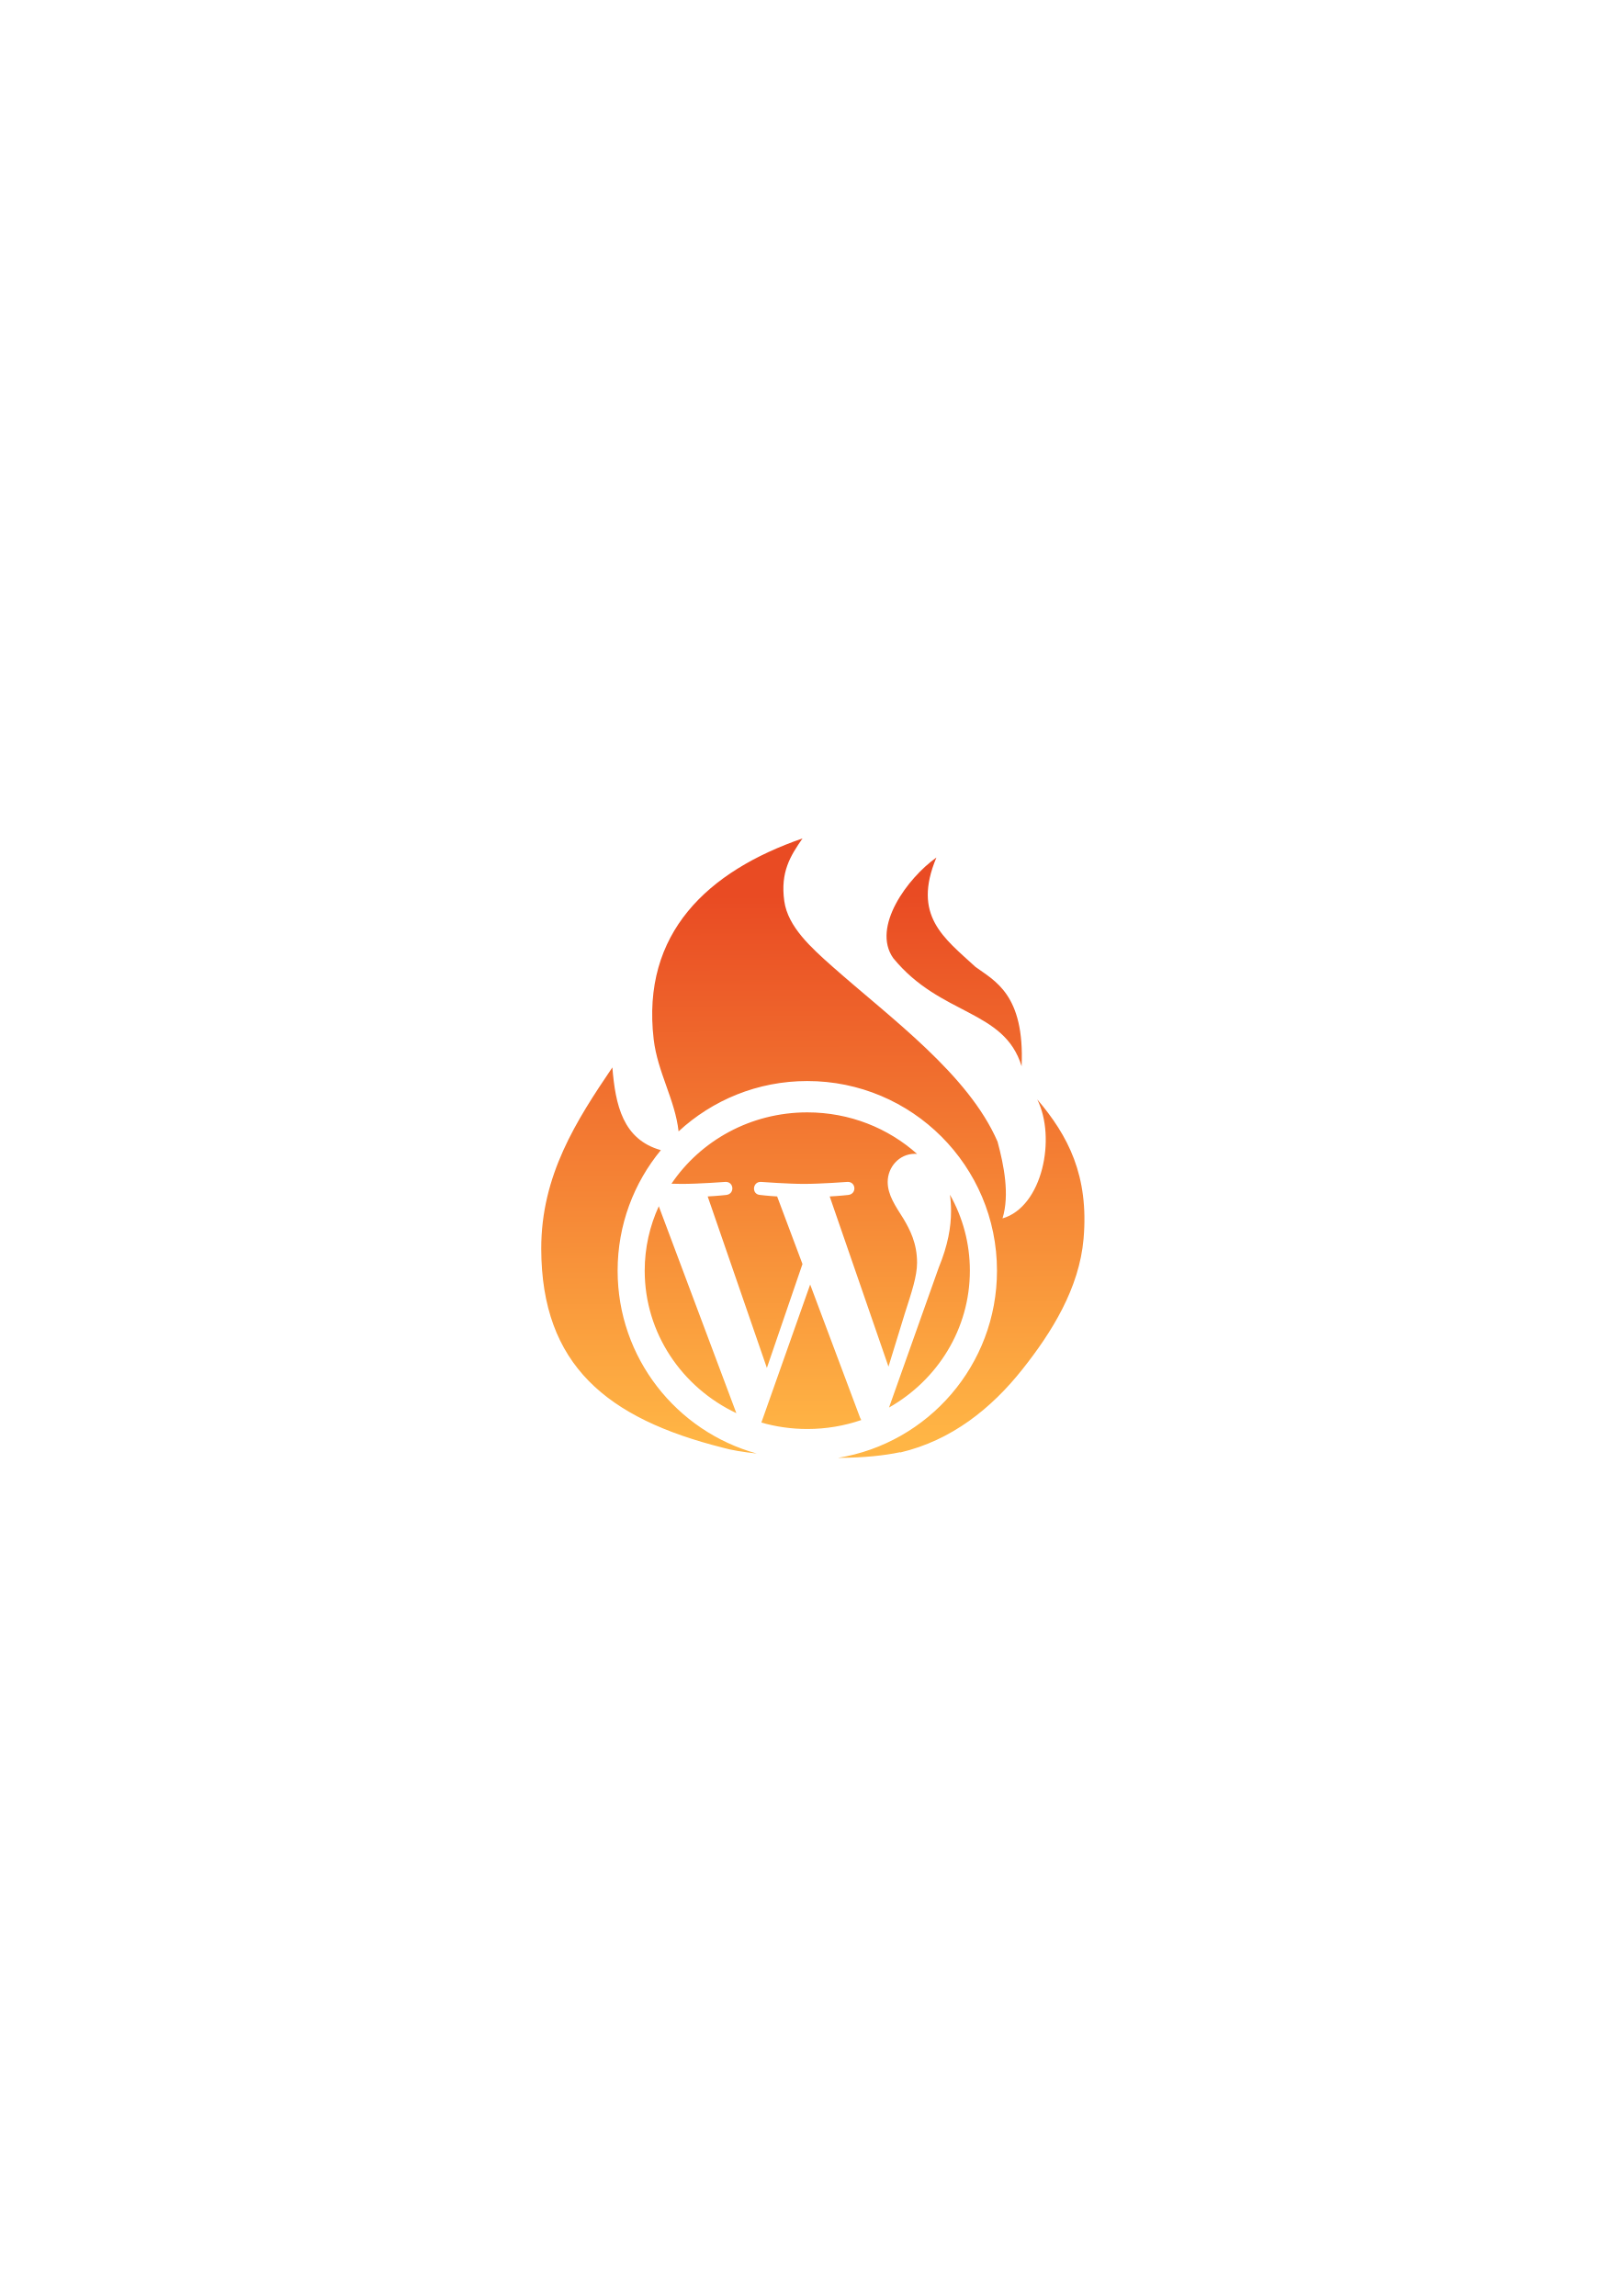
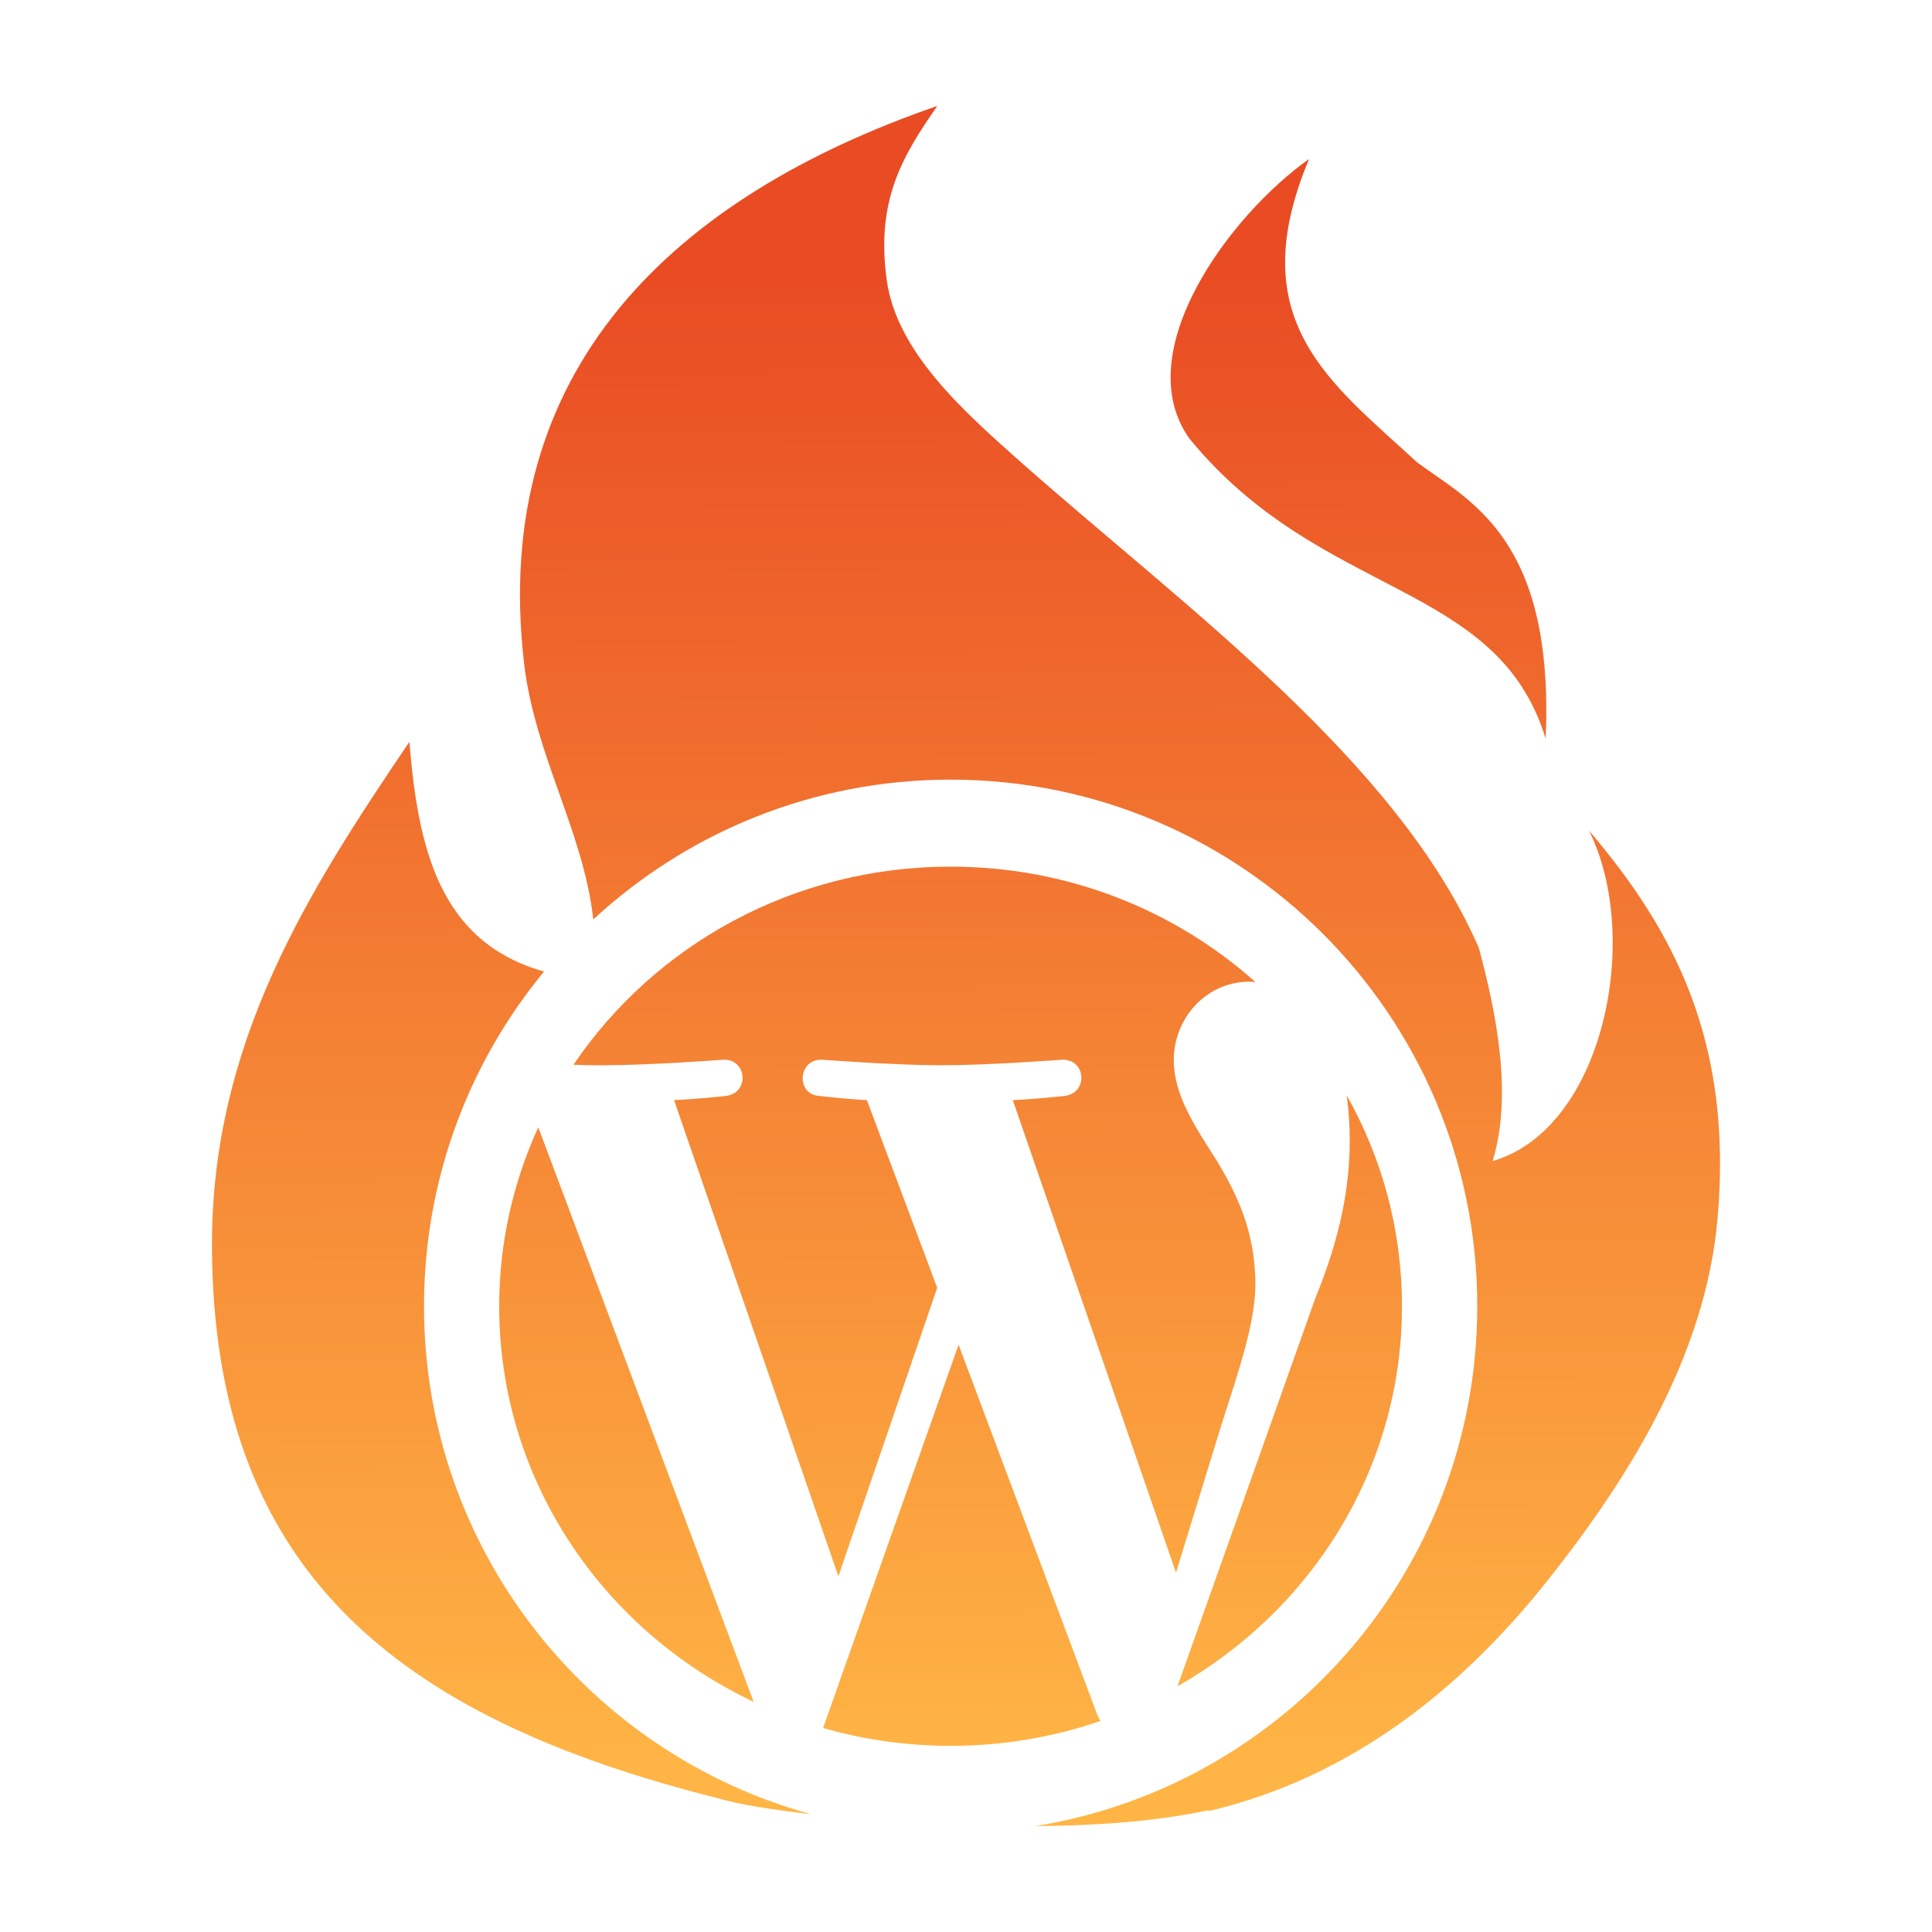
- <svg xmlns="http://www.w3.org/2000/svg" version="1.1" id="レイヤー_x5F_1_x5F_1" x="0px" y="0px" width="595.28px" height="841.89px" viewBox="0 0 595.28 841.89" enable-background="new 0 0 595.28 841.89" xml:space="preserve">
-   <linearGradient id="SVGID_1_" gradientUnits="userSpaceOnUse" x1="298.367" y1="527.498" x2="297.394" y2="328.36">
+ <svg xmlns="http://www.w3.org/2000/svg" version="1.1" id="wp-ignitor" x="0px" y="0px" width="255.118px" height="255.118px" viewBox="170.441 293.441 255.118 255.118" enable-background="new 170.441 293.441 255.118 255.118" xml:space="preserve">
+   <linearGradient id="paint-color" gradientUnits="userSpaceOnUse" x1="298.387" y1="313.488" x2="297.415" y2="512.625" gradientTransform="matrix(1 0 0 -1 -0.02 840.9844)">
    <stop offset="0" style="stop-color:#FFB545" />
    <stop offset="1" style="stop-color:#E94B23" />
  </linearGradient>
-   <path fill-rule="evenodd" clip-rule="evenodd" fill="url(#SVGID_1_)" d="M327.49,351.34c17.4,21.28,40.66,18.69,47.05,39.63  c1.18-26.45-10.03-31.35-16.94-36.45c-11.53-10.62-23.25-18.75-14.3-40.08C332.77,321.89,319.43,339.98,327.49,351.34z   M236.36,465.93c0,22.97,13.71,42.83,33.6,52.24l-28.44-75.87C238.22,449.52,236.36,457.51,236.36,465.93z M336.21,463  c0-7.18-2.65-12.14-4.92-16.01c-3.02-4.79-5.85-8.83-5.85-13.61c0-5.34,4.15-10.31,10.01-10.31c0.26,0,0.51,0.03,0.77,0.05  c-10.6-9.47-24.73-15.24-40.25-15.24c-20.82,0-39.15,10.4-49.8,26.16c1.4,0.05,2.71,0.07,3.83,0.07c6.24,0,15.89-0.73,15.89-0.73  c3.21-0.19,3.59,4.41,0.38,4.78c0,0-3.23,0.37-6.82,0.55l21.7,62.88l13.05-38.1l-9.29-24.78c-3.21-0.18-6.25-0.55-6.25-0.55  c-3.21-0.19-2.84-4.97,0.38-4.78c0,0,9.84,0.73,15.7,0.73c6.23,0,15.89-0.73,15.89-0.73c3.21-0.19,3.59,4.41,0.37,4.78  c0,0-3.23,0.37-6.82,0.55l21.55,62.4l5.94-19.34C334.25,473.73,336.21,467.97,336.21,463z M297.02,471.01l-17.89,50.61  c5.34,1.53,10.99,2.36,16.84,2.36c6.94,0,13.6-1.16,19.79-3.29c-0.15-0.25-0.3-0.51-0.42-0.8L297.02,471.01z M348.27,438.08  c0.26,1.85,0.4,3.83,0.4,5.97c0,5.89-1.13,12.51-4.53,20.79l-18.21,51.27c17.73-10.07,29.64-28.76,29.64-50.18  C355.57,455.83,352.93,446.35,348.27,438.08z M242.28,421.73c-13.93-3.92-16.65-16.51-17.78-30.33  c-13.1,19.38-26.15,39.5-26.07,66.62c0.14,42.51,24.06,62.13,66.68,72.84c2.9,0.86,7.32,1.57,12.34,2.12  c-29.42-8.11-51.02-35.06-51.02-67.05C226.43,449.14,232.38,433.74,242.28,421.73z M329.97,532.61  c18.94-4.43,33.57-16.27,44.85-30.5c10.76-13.56,20.85-29.71,22.43-47.84c2.01-23.19-5.66-37.86-16.98-51.14  c7,14.01,2,39.33-12.73,43.63c2.66-8.71,0.52-19.44-1.82-28.14c-10.72-24.73-38.98-45.11-60.61-64.27  c-7.68-6.82-16.27-14.52-17.58-23.93c-1.49-10.72,2.28-16.63,6.68-22.99c-34.66,11.97-59.13,34.68-54.56,73.66  c1.42,12.07,7.86,22.23,9.13,33.76c12.4-11.46,28.97-18.46,47.19-18.46c38.4,0,69.54,31.13,69.54,69.54  c0,34.58-25.24,63.26-58.3,68.64l0.78-0.01c8.85-0.08,16.15-0.82,22.09-2.09L329.97,532.61z" />
+   <path fill="url(#paint-color)" d="M327.49,351.34c17.4,21.28,40.66,18.69,47.05,39.63c1.181-26.45-10.029-31.35-16.939-36.45  c-11.53-10.62-23.25-18.75-14.3-40.08C332.77,321.89,319.43,339.98,327.49,351.34z M236.36,465.929  c0,22.971,13.71,42.83,33.601,52.24L241.52,442.3C238.22,449.519,236.36,457.509,236.36,465.929z M336.21,463  c0-7.18-2.65-12.139-4.921-16.01c-3.02-4.789-5.85-8.83-5.85-13.609c0-5.34,4.15-10.311,10.01-10.311  c0.261,0,0.511,0.029,0.771,0.051c-10.601-9.471-24.73-15.241-40.25-15.241c-20.82,0-39.15,10.4-49.8,26.161  c1.399,0.049,2.71,0.07,3.83,0.07c6.239,0,15.89-0.73,15.89-0.73c3.21-0.189,3.59,4.41,0.38,4.779c0,0-3.229,0.371-6.819,0.551  l21.699,62.879l13.051-38.1l-9.29-24.779c-3.21-0.18-6.25-0.551-6.25-0.551c-3.21-0.189-2.841-4.969,0.38-4.779  c0,0,9.84,0.73,15.699,0.73c6.23,0,15.891-0.73,15.891-0.73c3.21-0.189,3.59,4.41,0.37,4.779c0,0-3.23,0.371-6.82,0.551l21.55,62.4  l5.94-19.342C334.25,473.73,336.21,467.97,336.21,463z M297.02,471.009l-17.89,50.611c5.34,1.529,10.99,2.359,16.84,2.359  c6.939,0,13.6-1.16,19.79-3.289c-0.15-0.25-0.3-0.512-0.42-0.801L297.02,471.009z M348.27,438.08c0.26,1.85,0.4,3.83,0.4,5.971  c0,5.891-1.131,12.51-4.53,20.789l-18.21,51.271c17.729-10.07,29.64-28.762,29.64-50.182  C355.57,455.83,352.93,446.349,348.27,438.08z M242.28,421.73c-13.93-3.92-16.649-16.51-17.779-30.33  c-13.101,19.38-26.15,39.5-26.07,66.621c0.14,42.51,24.06,62.129,66.68,72.84c2.9,0.859,7.32,1.568,12.341,2.119  c-29.421-8.109-51.021-35.061-51.021-67.051C226.43,449.14,232.38,433.74,242.28,421.73z M329.97,532.611  c18.939-4.432,33.569-16.271,44.85-30.5c10.76-13.561,20.851-29.711,22.431-47.842c2.01-23.189-5.66-37.859-16.98-51.139  c7,14.01,2,39.331-12.73,43.629c2.66-8.709,0.521-19.439-1.819-28.139c-10.721-24.73-38.98-45.11-60.61-64.27  c-7.68-6.82-16.27-14.52-17.58-23.93c-1.489-10.72,2.28-16.63,6.681-22.99c-34.66,11.97-59.13,34.68-54.561,73.66  c1.42,12.07,7.86,22.23,9.13,33.76c12.4-11.46,28.971-18.46,47.19-18.46c38.399,0,69.54,31.131,69.54,69.539  c0,34.58-25.24,63.262-58.3,68.641l0.779-0.01c8.851-0.08,16.15-0.82,22.09-2.09L329.97,532.611z" />
</svg>
